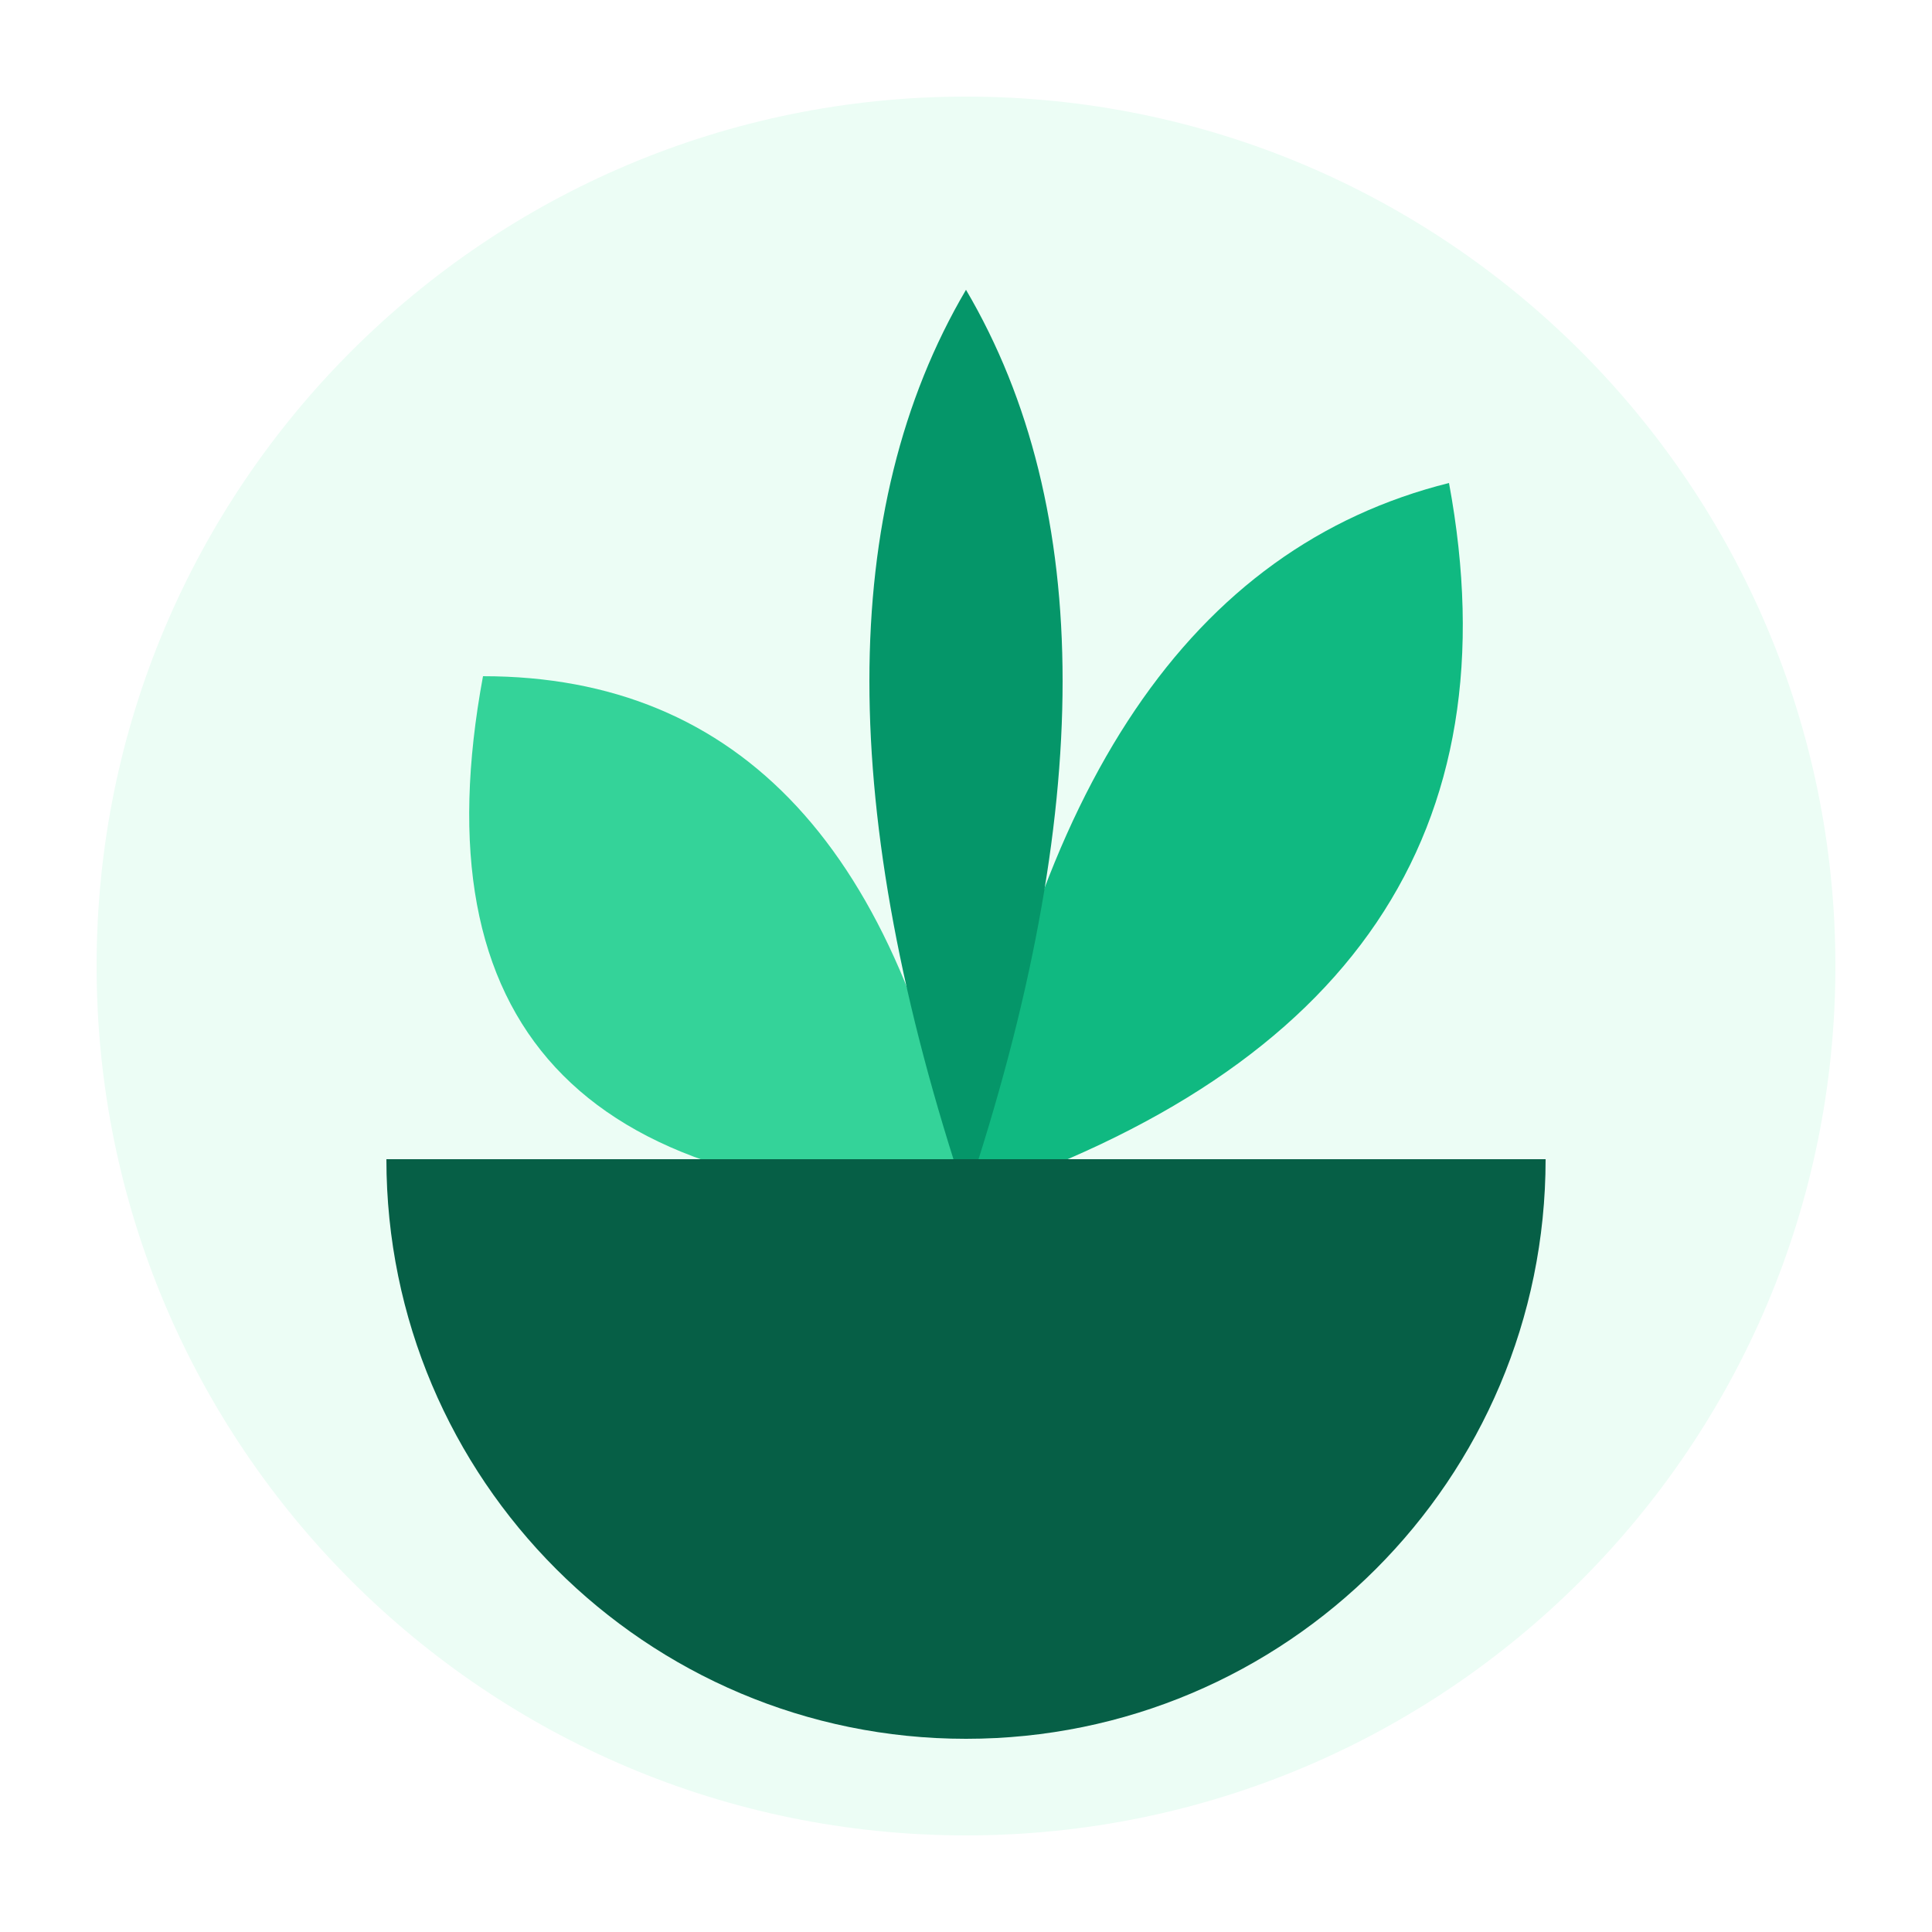
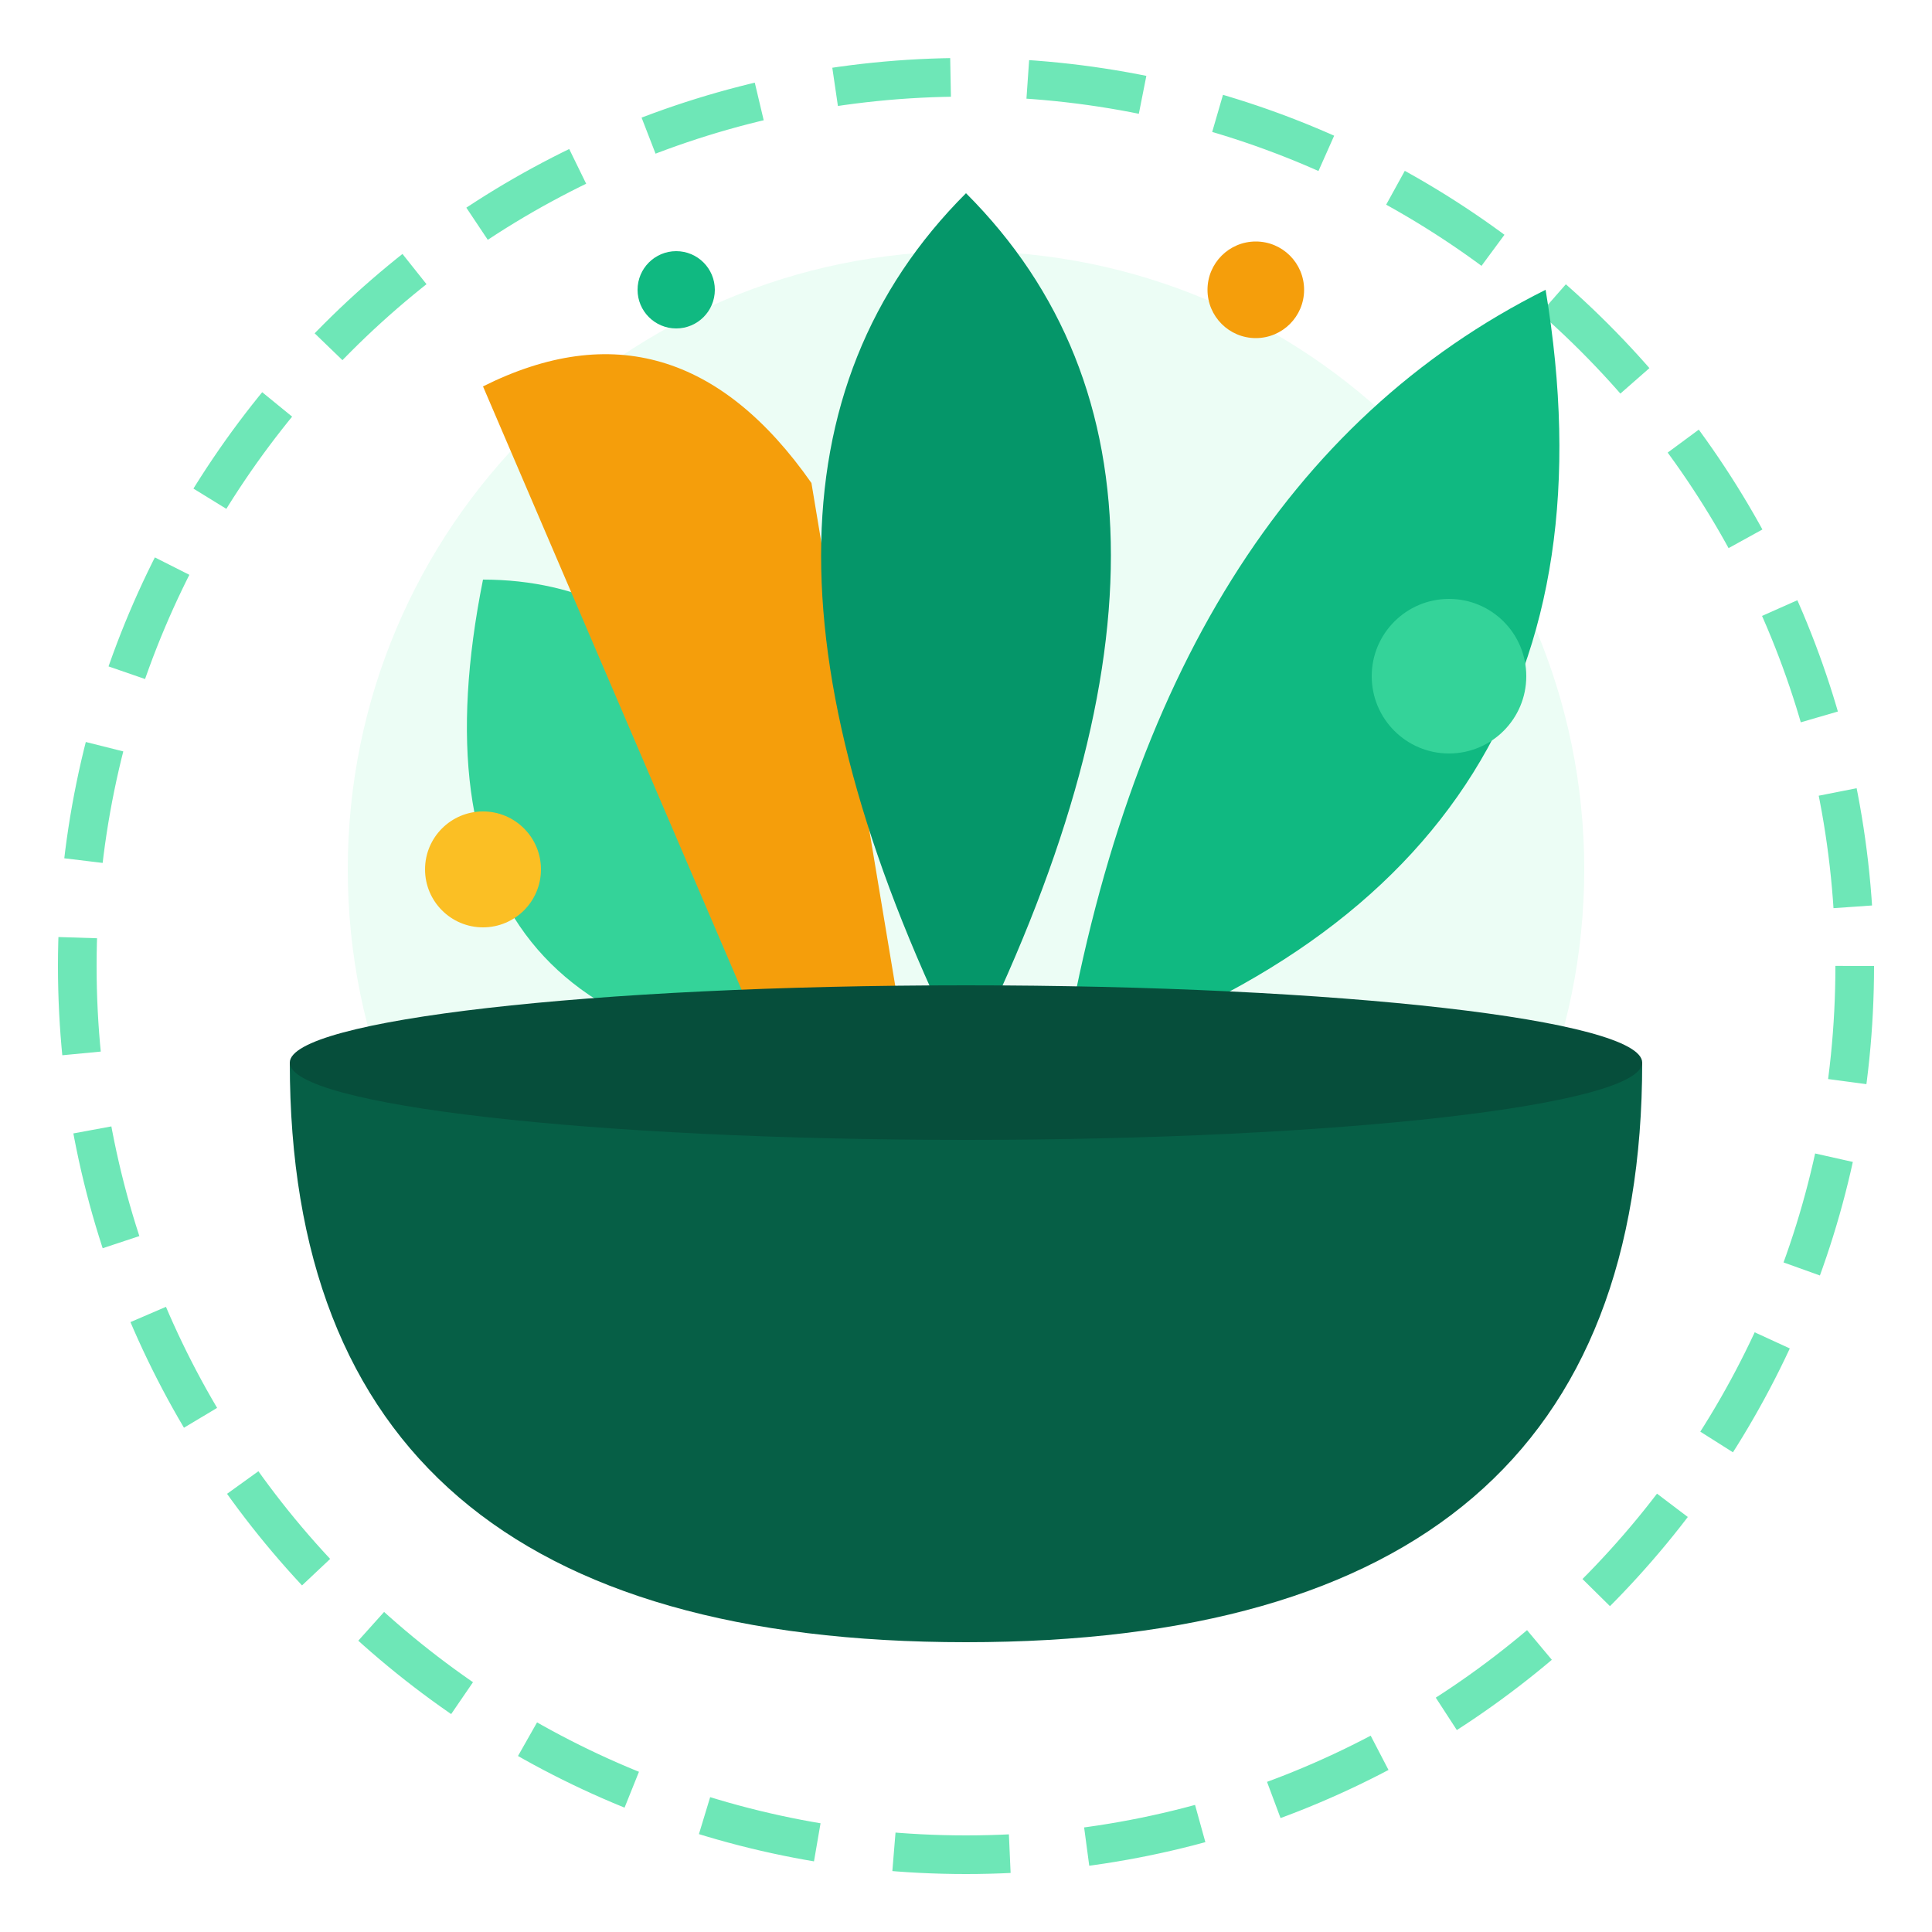
<svg xmlns="http://www.w3.org/2000/svg" viewBox="0 0 100 100">
-   <circle cx="50" cy="50" r="45" fill="#ecfdf5" />
-   <path d="M50 62 Q20 62 25 35 Q45 35 50 62" fill="#34d399" />
-   <path d="M50 62 Q80 52 75 25 Q55 30 50 62" fill="#10b981" />
-   <path d="M50 62 Q40 32 50 15 Q60 32 50 62" fill="#059669" />
-   <path d="M20 60 A 30 30 0 0 0 80 60 Z" fill="#065f46" />
+   <circle cx="50" cy="50" r="46" fill="none" stroke="#6ee7b7" stroke-width="2" stroke-dasharray="6 4" />
+   <circle cx="50" cy="45" r="32" fill="#ecfdf5" />
+   <path d="M45 55 Q20 55 25 30 Q40 30 45 55" fill="#34d399" />
+   <path d="M40 55 L25 20 Q35 15 42 25 L47 55 Z" fill="#f59e0b" />
+   <path d="M50 55 Q35 25 50 10 Q65 25 50 55" fill="#059669" />
+   <path d="M55 55 Q85 45 80 15 Q60 25 55 55" fill="#10b981" />
+   <circle cx="25" cy="45" r="3" fill="#fbbf24" />
+   <circle cx="75" cy="35" r="4" fill="#34d399" />
+   <circle cx="65" cy="15" r="2.5" fill="#f59e0b" />
+   <circle cx="35" cy="15" r="2" fill="#10b981" />
+   <path d="M15 55 Q15 85 50 85 Q85 85 85 55 Z" fill="#065f46" />
+   <ellipse cx="50" cy="55" rx="35" ry="4" fill="#064e3b" />
</svg>
